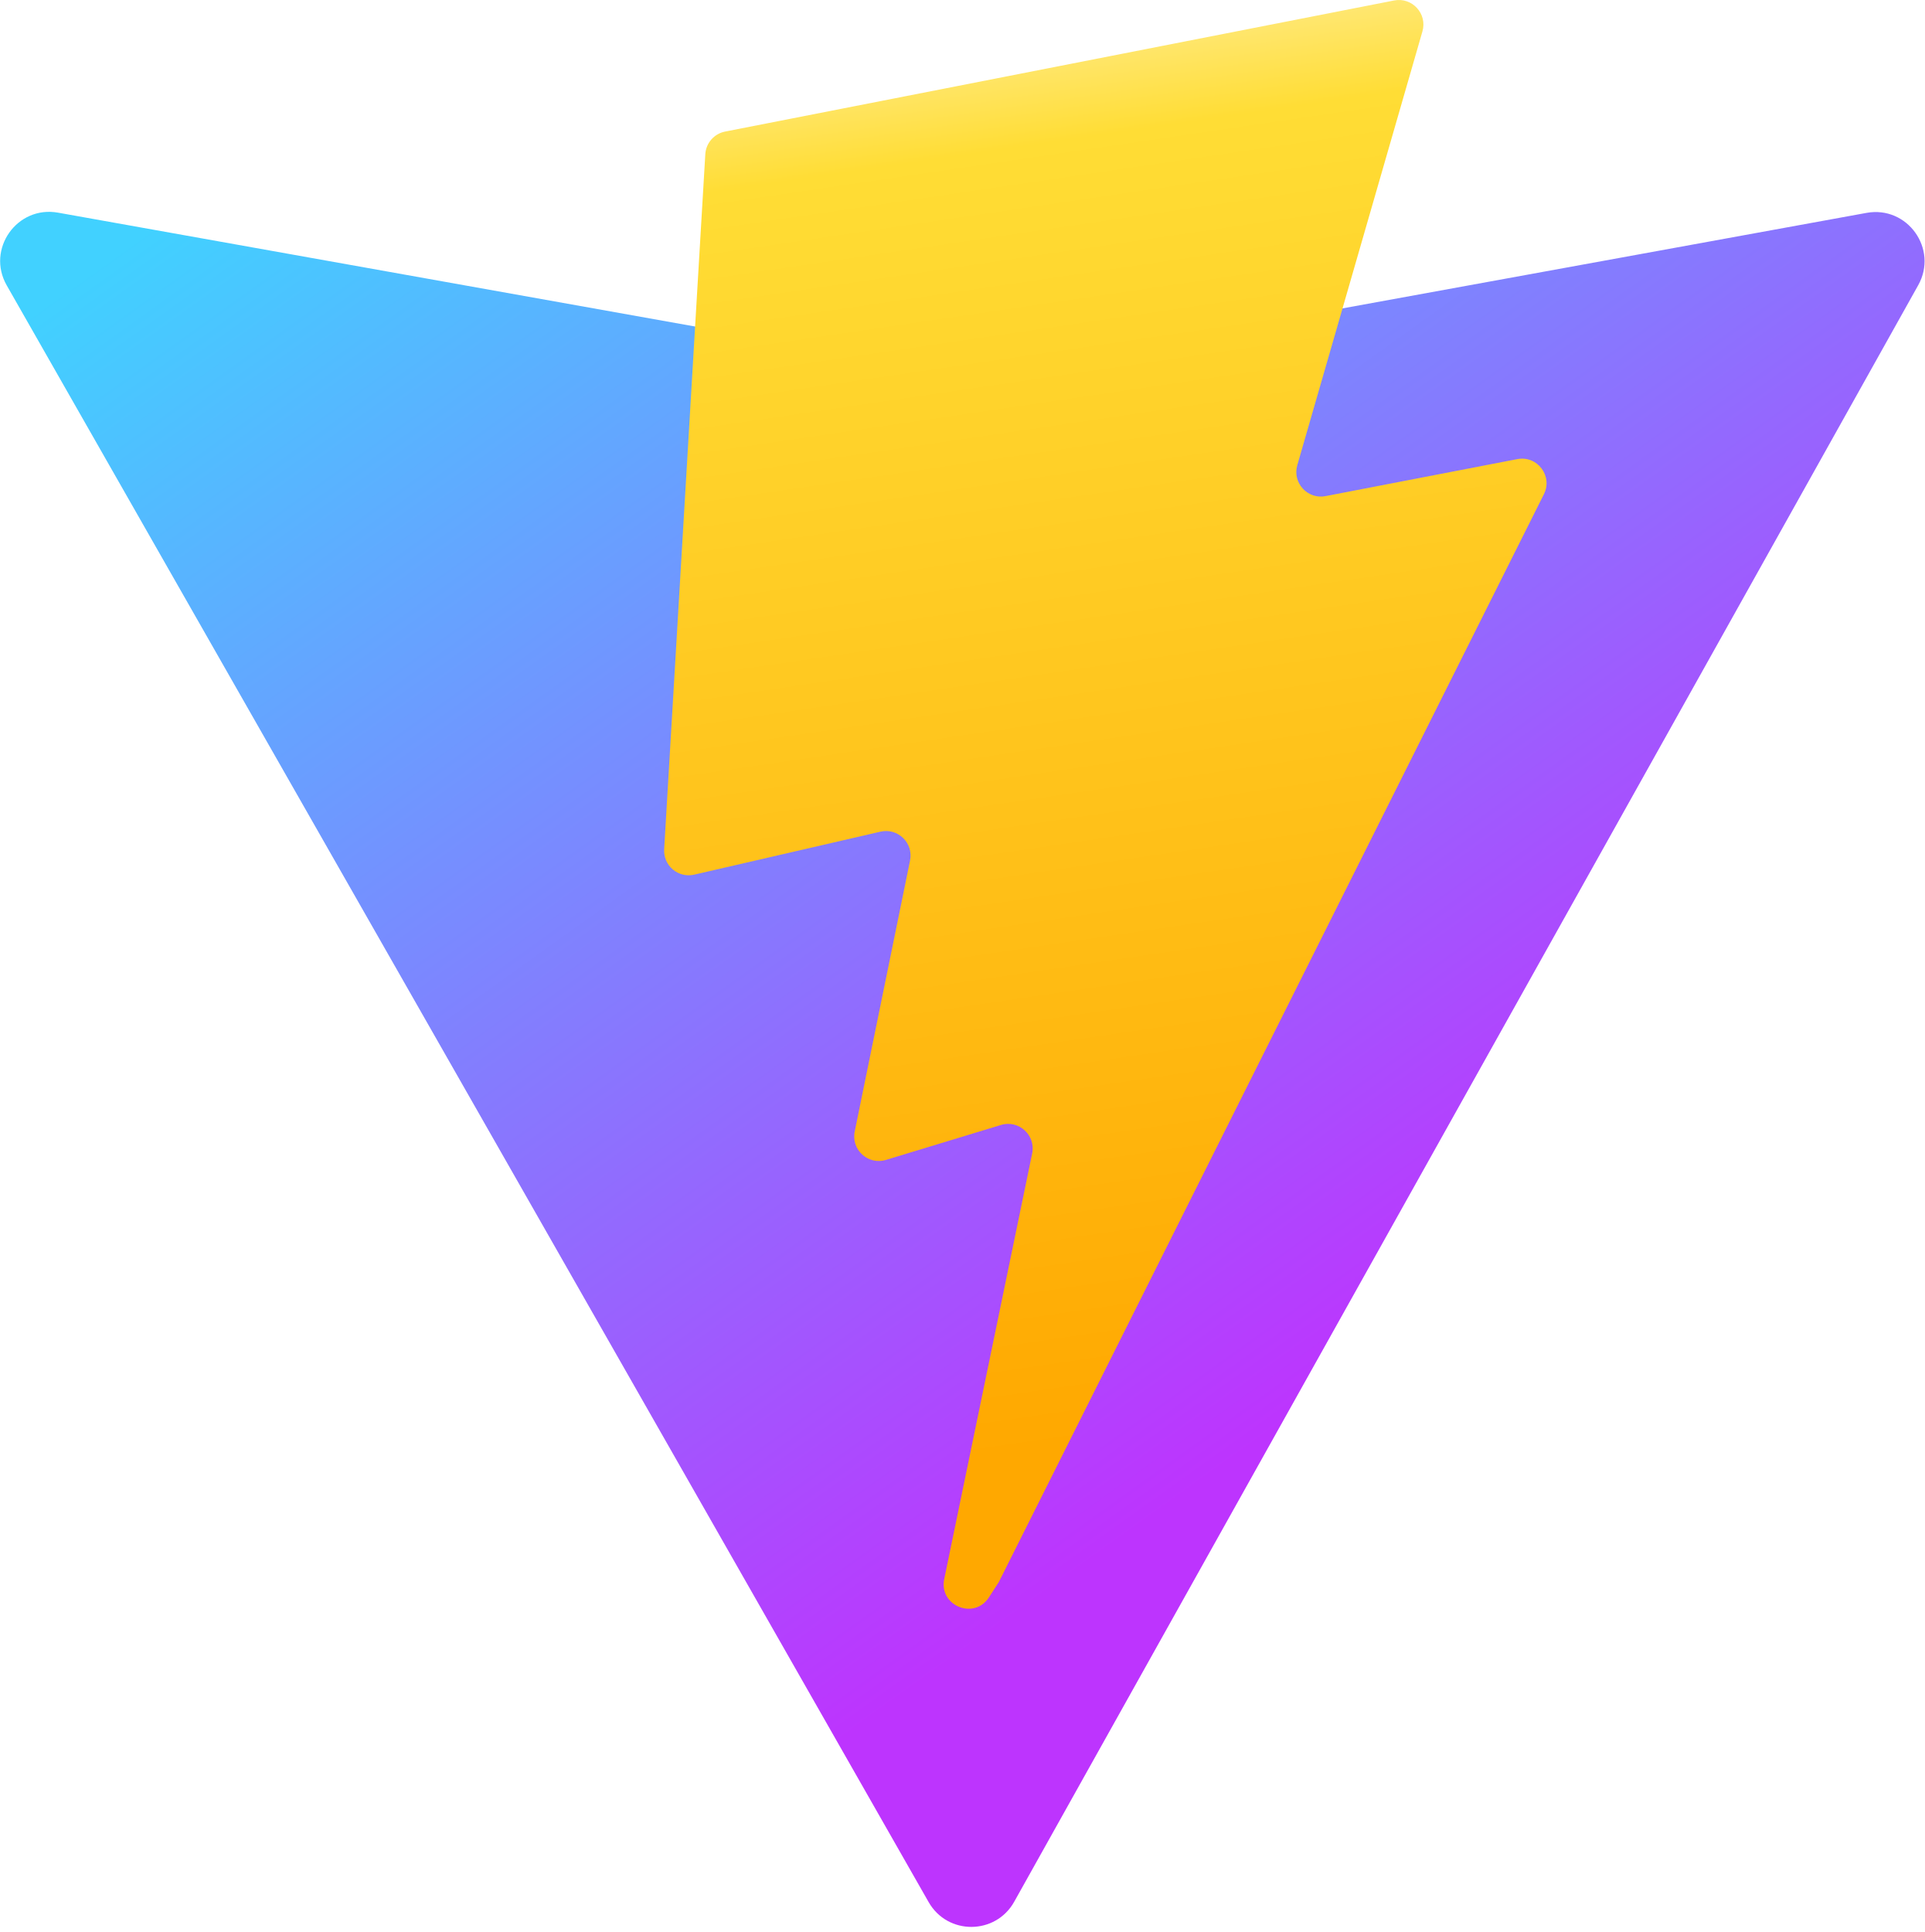
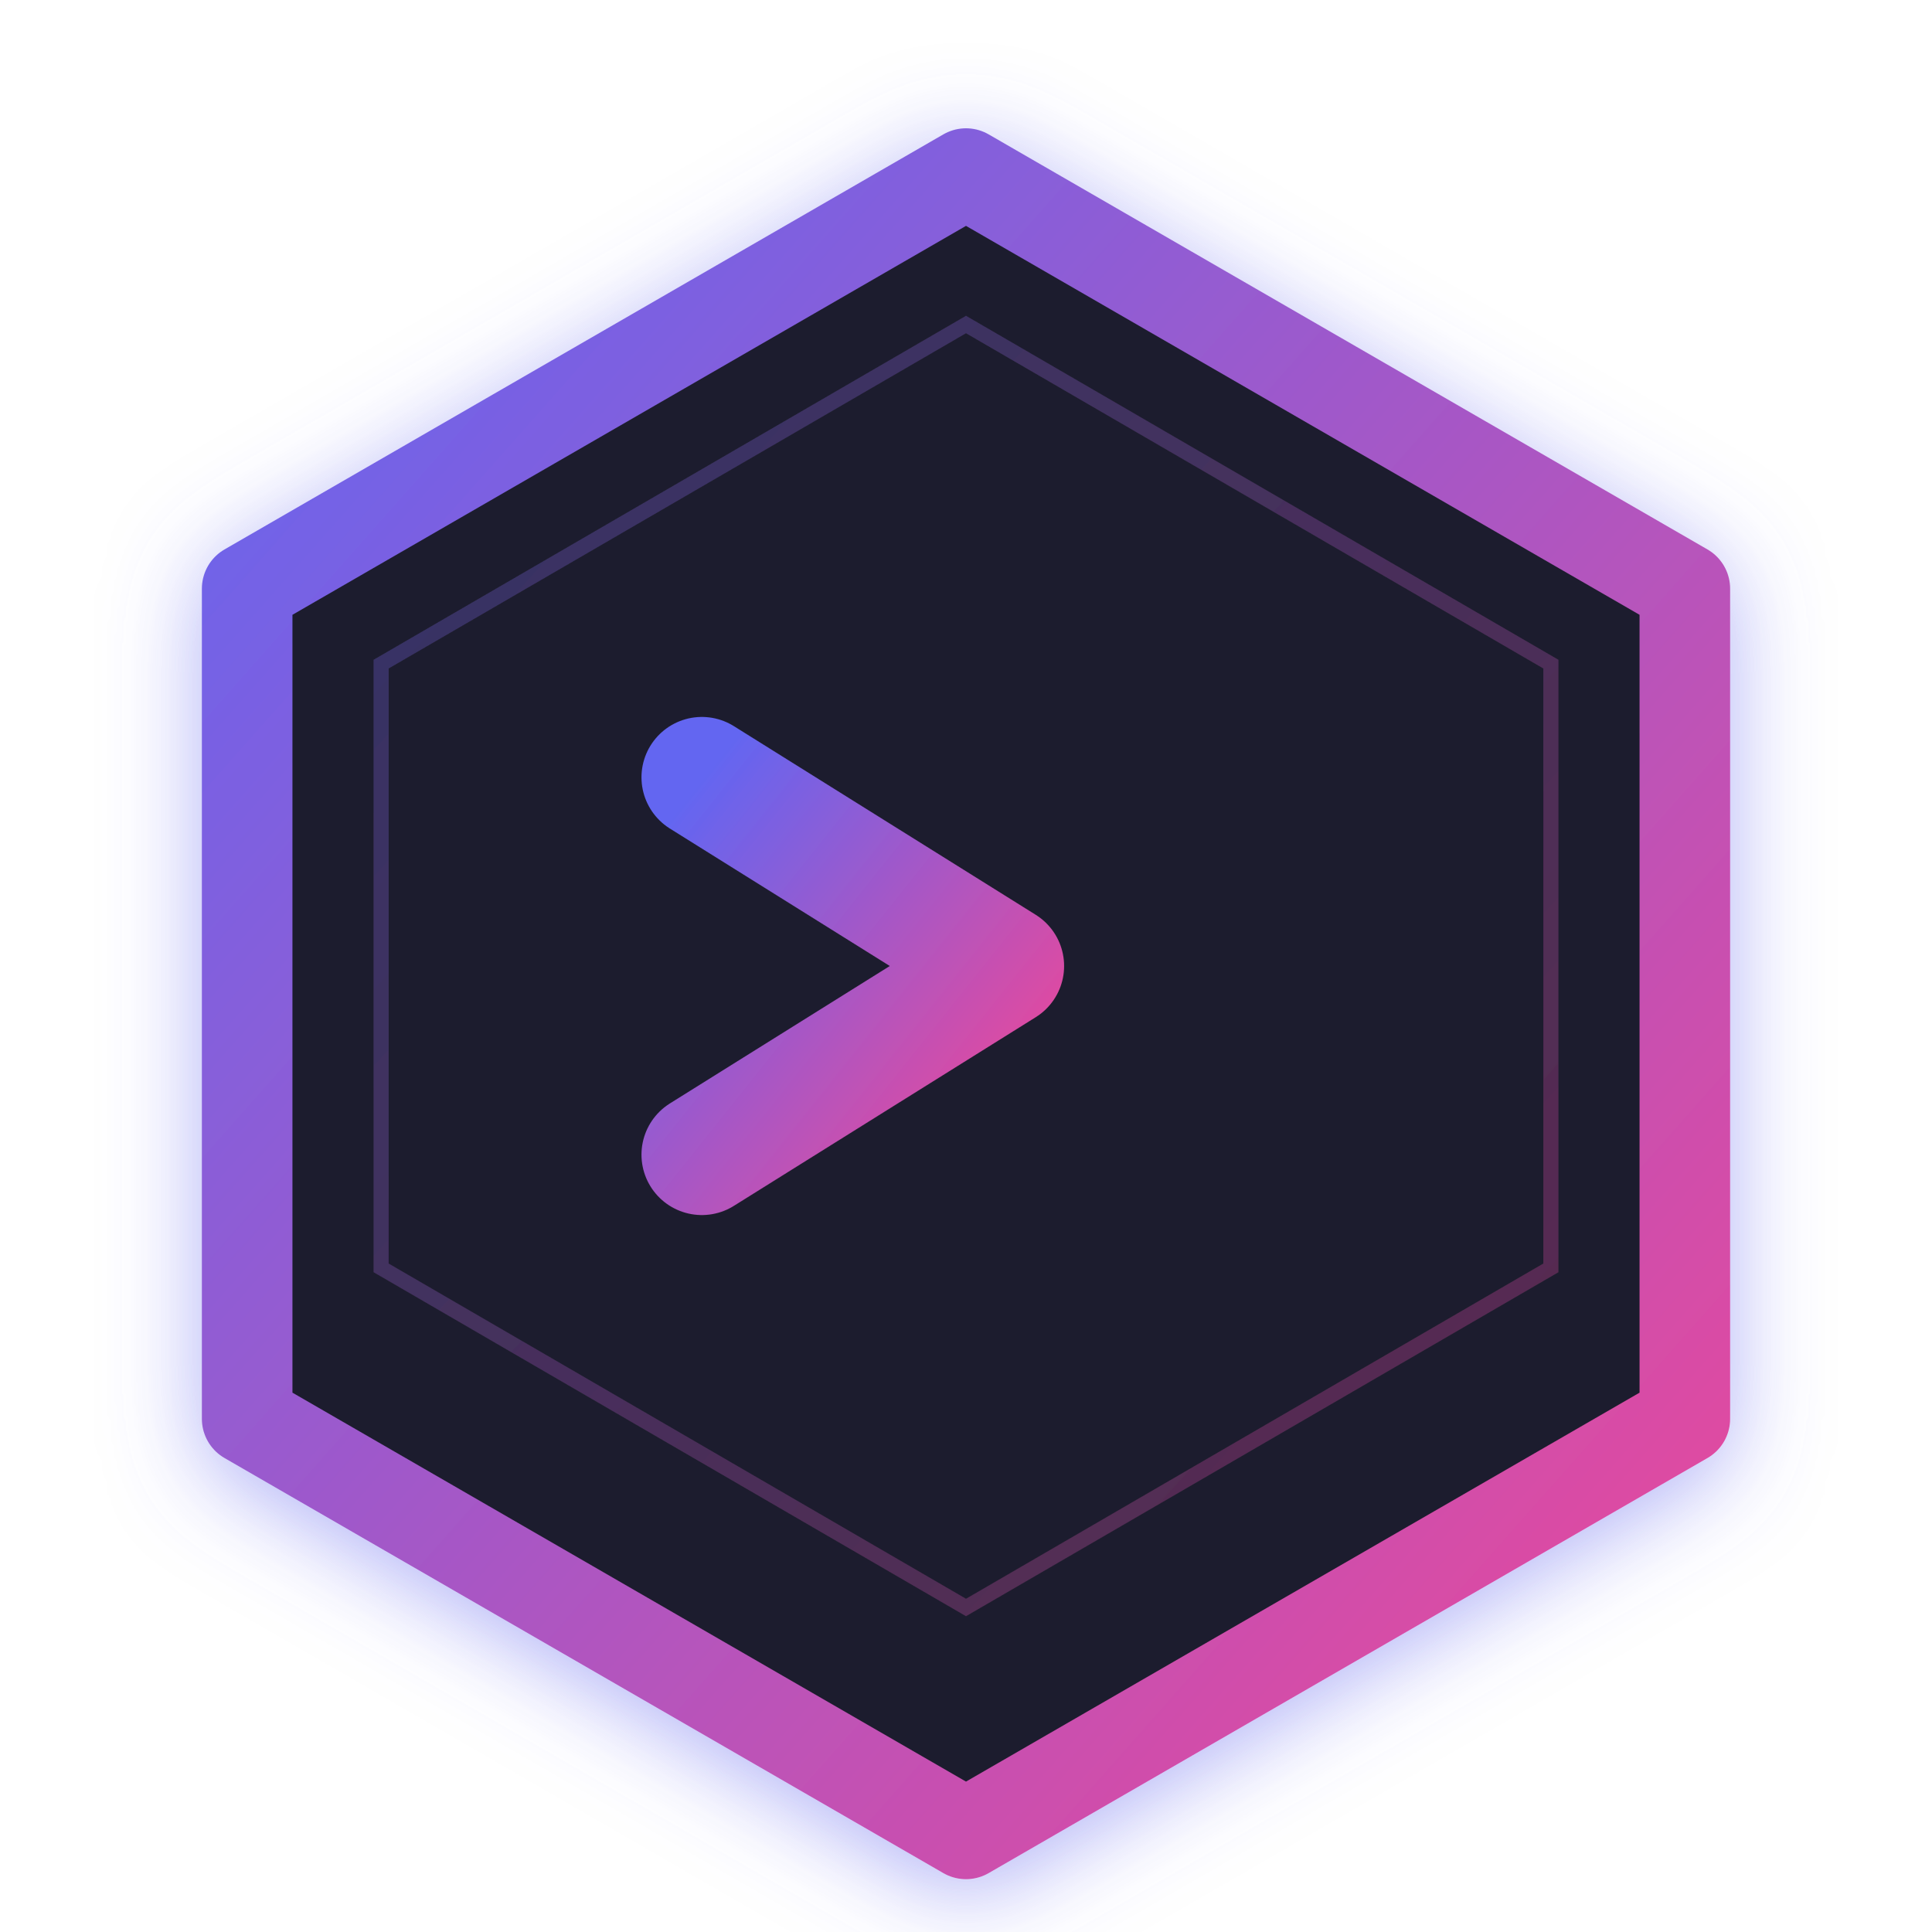
- <svg xmlns="http://www.w3.org/2000/svg" aria-hidden="true" role="img" class="iconify iconify--logos" width="31.88" height="32" preserveAspectRatio="xMidYMid meet" viewBox="0 0 256 257">
+ <svg xmlns="http://www.w3.org/2000/svg" viewBox="0 0 512 512">
  <defs>
-     <linearGradient id="IconifyId1813088fe1fbc01fb466" x1="-.828%" x2="57.636%" y1="7.652%" y2="78.411%">
-       <stop offset="0%" stop-color="#41D1FF" />
-       <stop offset="100%" stop-color="#BD34FE" />
+     <linearGradient id="grad" x1="0%" y1="0%" x2="100%" y2="100%">
+       <stop offset="0%" style="stop-color:#6366f1;stop-opacity:1" />
+       <stop offset="100%" style="stop-color:#ec4899;stop-opacity:1" />
    </linearGradient>
-     <linearGradient id="IconifyId1813088fe1fbc01fb467" x1="43.376%" x2="50.316%" y1="2.242%" y2="89.03%">
-       <stop offset="0%" stop-color="#FFEA83" />
-       <stop offset="8.333%" stop-color="#FFDD35" />
-       <stop offset="100%" stop-color="#FFA800" />
-     </linearGradient>
+     <filter id="shadow" x="-50%" y="-50%" width="200%" height="200%">
+       <feDropShadow dx="0" dy="4" stdDeviation="12" flood-color="#6366f1" flood-opacity="0.5" />
+     </filter>
  </defs>
-   <path fill="url(#IconifyId1813088fe1fbc01fb466)" d="M255.153 37.938L134.897 252.976c-2.483 4.44-8.862 4.466-11.382.048L.875 37.958c-2.746-4.814 1.371-10.646 6.827-9.67l120.385 21.517a6.537 6.537 0 0 0 2.322-.004l117.867-21.483c5.438-.991 9.574 4.796 6.877 9.62Z" />
-   <path fill="url(#IconifyId1813088fe1fbc01fb467)" d="M185.432.063L96.44 17.501a3.268 3.268 0 0 0-2.634 3.014l-5.474 92.456a3.268 3.268 0 0 0 3.997 3.378l24.777-5.718c2.318-.535 4.413 1.507 3.936 3.838l-7.361 36.047c-.495 2.426 1.782 4.5 4.151 3.78l15.304-4.649c2.372-.72 4.652 1.36 4.15 3.788l-11.698 56.621c-.732 3.542 3.979 5.473 5.943 2.437l1.313-2.028l72.516-144.72c1.215-2.423-.88-5.186-3.54-4.672l-25.505 4.922c-2.396.462-4.435-1.77-3.759-4.114l16.646-57.705c.677-2.35-1.37-4.583-3.769-4.113Z" />
+   <g filter="url(#shadow)">
+     <path d="M256 46 L446.5 156 V376 L256 486 L65.5 376 V156 Z" fill="#1e1e2e" stroke="url(#grad)" stroke-width="24" stroke-linecap="round" stroke-linejoin="round" />
+     <path d="M256 86 L411 176 V336 L256 426 L101 336 V176 Z" fill="none" stroke="url(#grad)" stroke-width="4" stroke-opacity="0.3" />
+     <path d="M186 206 L266 256 L186 306" fill="none" stroke="url(#grad)" stroke-width="32" stroke-linecap="round" stroke-linejoin="round" />
+     <line x1="296" y1="306" x2="366" y2="306" stroke="url(#grad)" stroke-width="32" stroke-linecap="round" />
+   </g>
</svg>
